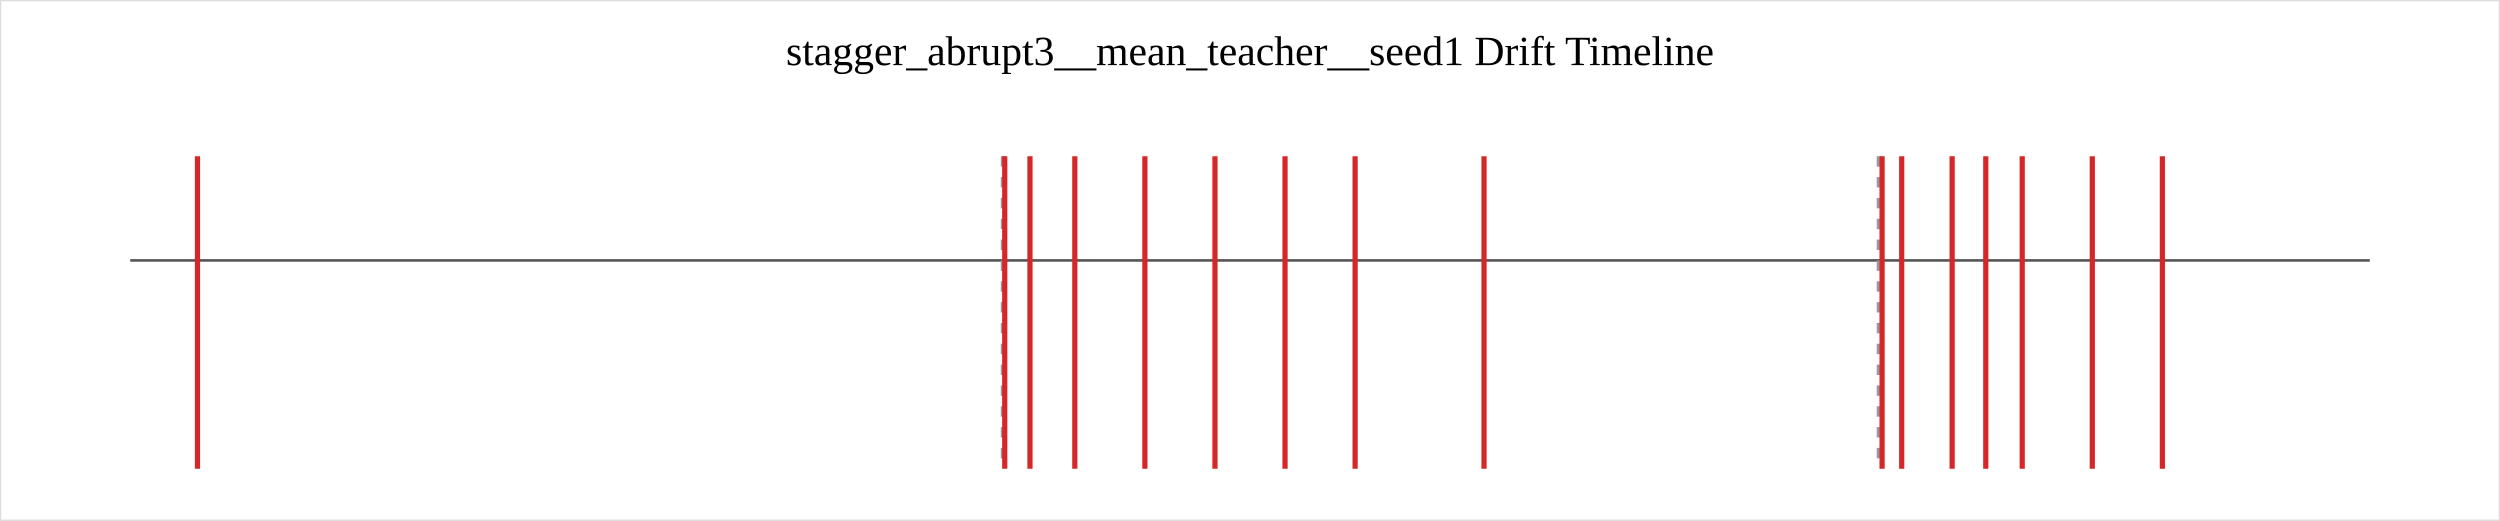
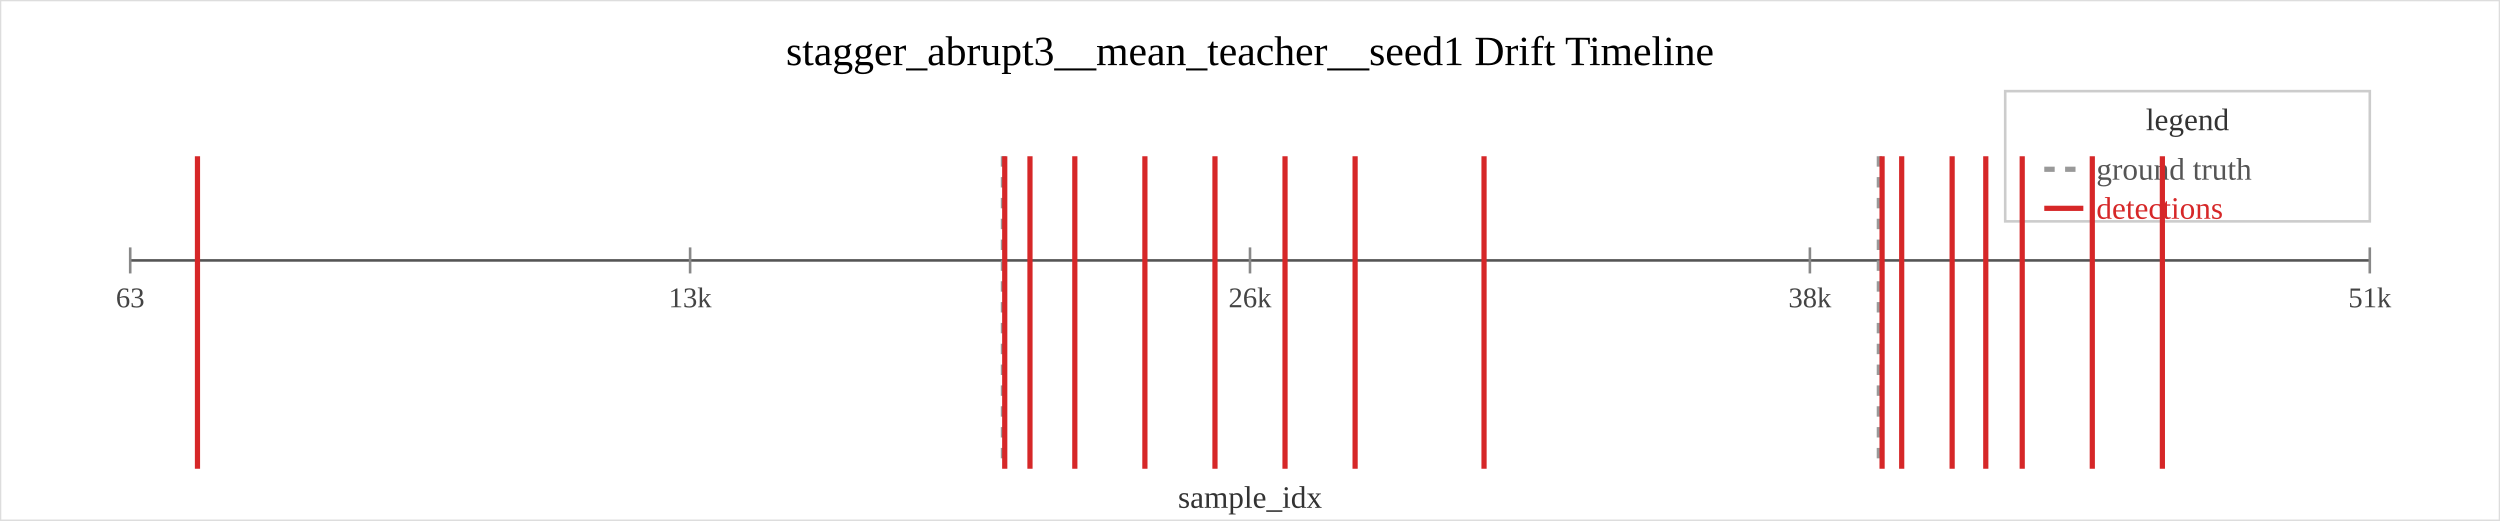
<svg xmlns="http://www.w3.org/2000/svg" width="960" height="200">
  <rect x="0" y="0" width="960" height="200" fill="#ffffff" stroke="#dddddd" />
  <text x="480.0" y="25" text-anchor="middle" font-size="16">stagger_abrupt3__mean_teacher__seed1 Drift Timeline</text>
+   <text x="480.0" y="195" text-anchor="middle" font-size="12" fill="#333333">sample_idx</text>
  <line x1="50" y1="100.0" x2="910" y2="100.0" stroke="#555555" />
+   <line x1="50.00" y1="95.0" x2="50.00" y2="105.0" stroke="#888888" />
+   <text x="50.00" y="118.0" text-anchor="middle" font-size="11" fill="#444444">63</text>
+   <line x1="265.00" y1="95.0" x2="265.00" y2="105.0" stroke="#888888" />
+   <text x="265.00" y="118.0" text-anchor="middle" font-size="11" fill="#444444">13k</text>
+   <line x1="480.00" y1="95.0" x2="480.00" y2="105.0" stroke="#888888" />
+   <text x="480.00" y="118.0" text-anchor="middle" font-size="11" fill="#444444">26k</text>
+   <line x1="695.00" y1="95.0" x2="695.00" y2="105.0" stroke="#888888" />
+   <text x="695.00" y="118.0" text-anchor="middle" font-size="11" fill="#444444">38k</text>
+   <line x1="910.00" y1="95.0" x2="910.00" y2="105.0" stroke="#888888" />
+   <text x="910.00" y="118.0" text-anchor="middle" font-size="11" fill="#444444">51k</text>
+   <rect x="770" y="35" width="140" height="50" fill="#ffffff" stroke="#cccccc" />
+   <text x="840" y="50" text-anchor="middle" font-size="12" fill="#333333">legend</text>
+   <line x1="785" y1="65" x2="800" y2="65" stroke="#999999" stroke-width="2" stroke-dasharray="4,4" />
+   <text x="805" y="69" font-size="12" fill="#555555">ground truth</text>
+   <line x1="785" y1="80" x2="800" y2="80" stroke="#d62728" stroke-width="2" />
+   <text x="805" y="84" font-size="12" fill="#d62728">detections</text>
  <line x1="385.30" y1="60" x2="385.30" y2="180" stroke="#999999" stroke-width="2" stroke-dasharray="4,4" />
  <line x1="721.66" y1="60" x2="721.66" y2="180" stroke="#999999" stroke-width="2" stroke-dasharray="4,4" />
  <line x1="75.83" y1="60" x2="75.83" y2="180" stroke="#d62728" stroke-width="2" />
  <line x1="385.82" y1="60" x2="385.82" y2="180" stroke="#d62728" stroke-width="2" />
  <line x1="395.51" y1="60" x2="395.51" y2="180" stroke="#d62728" stroke-width="2" />
  <line x1="412.73" y1="60" x2="412.73" y2="180" stroke="#d62728" stroke-width="2" />
  <line x1="439.64" y1="60" x2="439.64" y2="180" stroke="#d62728" stroke-width="2" />
  <line x1="466.55" y1="60" x2="466.55" y2="180" stroke="#d62728" stroke-width="2" />
  <line x1="493.45" y1="60" x2="493.45" y2="180" stroke="#d62728" stroke-width="2" />
  <line x1="520.36" y1="60" x2="520.36" y2="180" stroke="#d62728" stroke-width="2" />
  <line x1="569.87" y1="60" x2="569.87" y2="180" stroke="#d62728" stroke-width="2" />
  <line x1="722.72" y1="60" x2="722.72" y2="180" stroke="#d62728" stroke-width="2" />
  <line x1="730.25" y1="60" x2="730.25" y2="180" stroke="#d62728" stroke-width="2" />
  <line x1="749.62" y1="60" x2="749.62" y2="180" stroke="#d62728" stroke-width="2" />
  <line x1="762.54" y1="60" x2="762.54" y2="180" stroke="#d62728" stroke-width="2" />
  <line x1="776.53" y1="60" x2="776.53" y2="180" stroke="#d62728" stroke-width="2" />
  <line x1="803.44" y1="60" x2="803.44" y2="180" stroke="#d62728" stroke-width="2" />
  <line x1="830.35" y1="60" x2="830.35" y2="180" stroke="#d62728" stroke-width="2" />
</svg>
